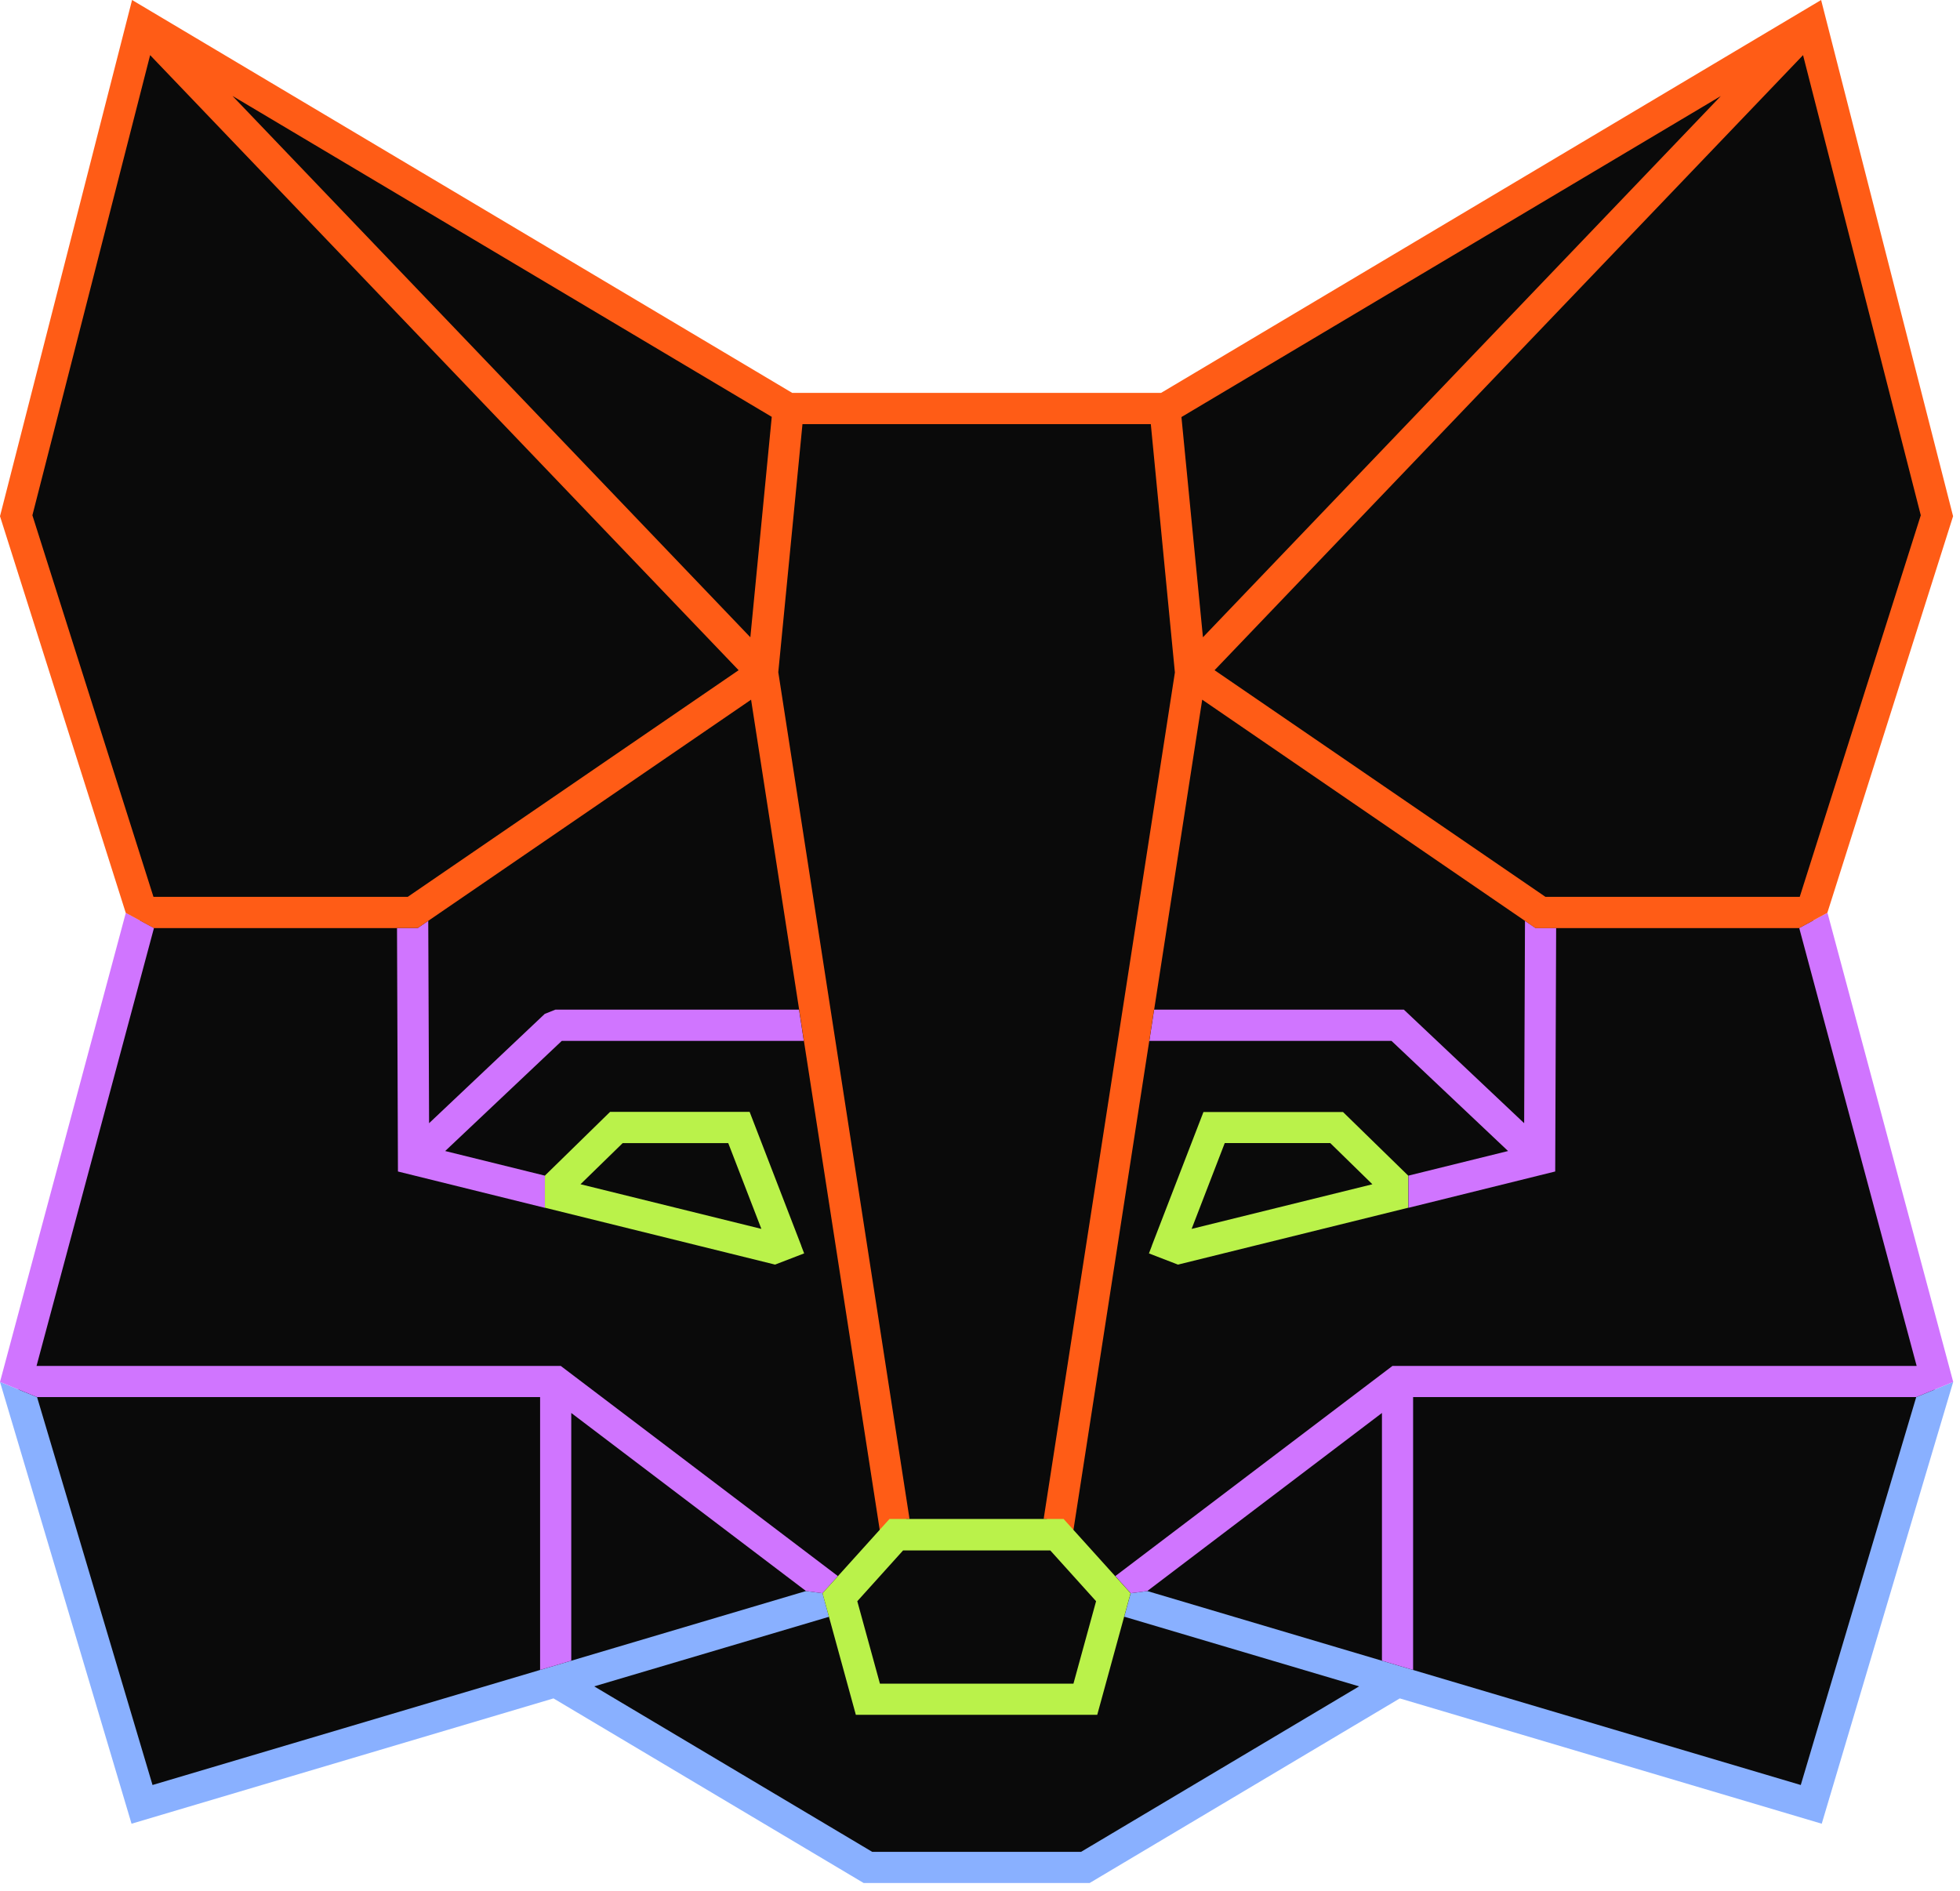
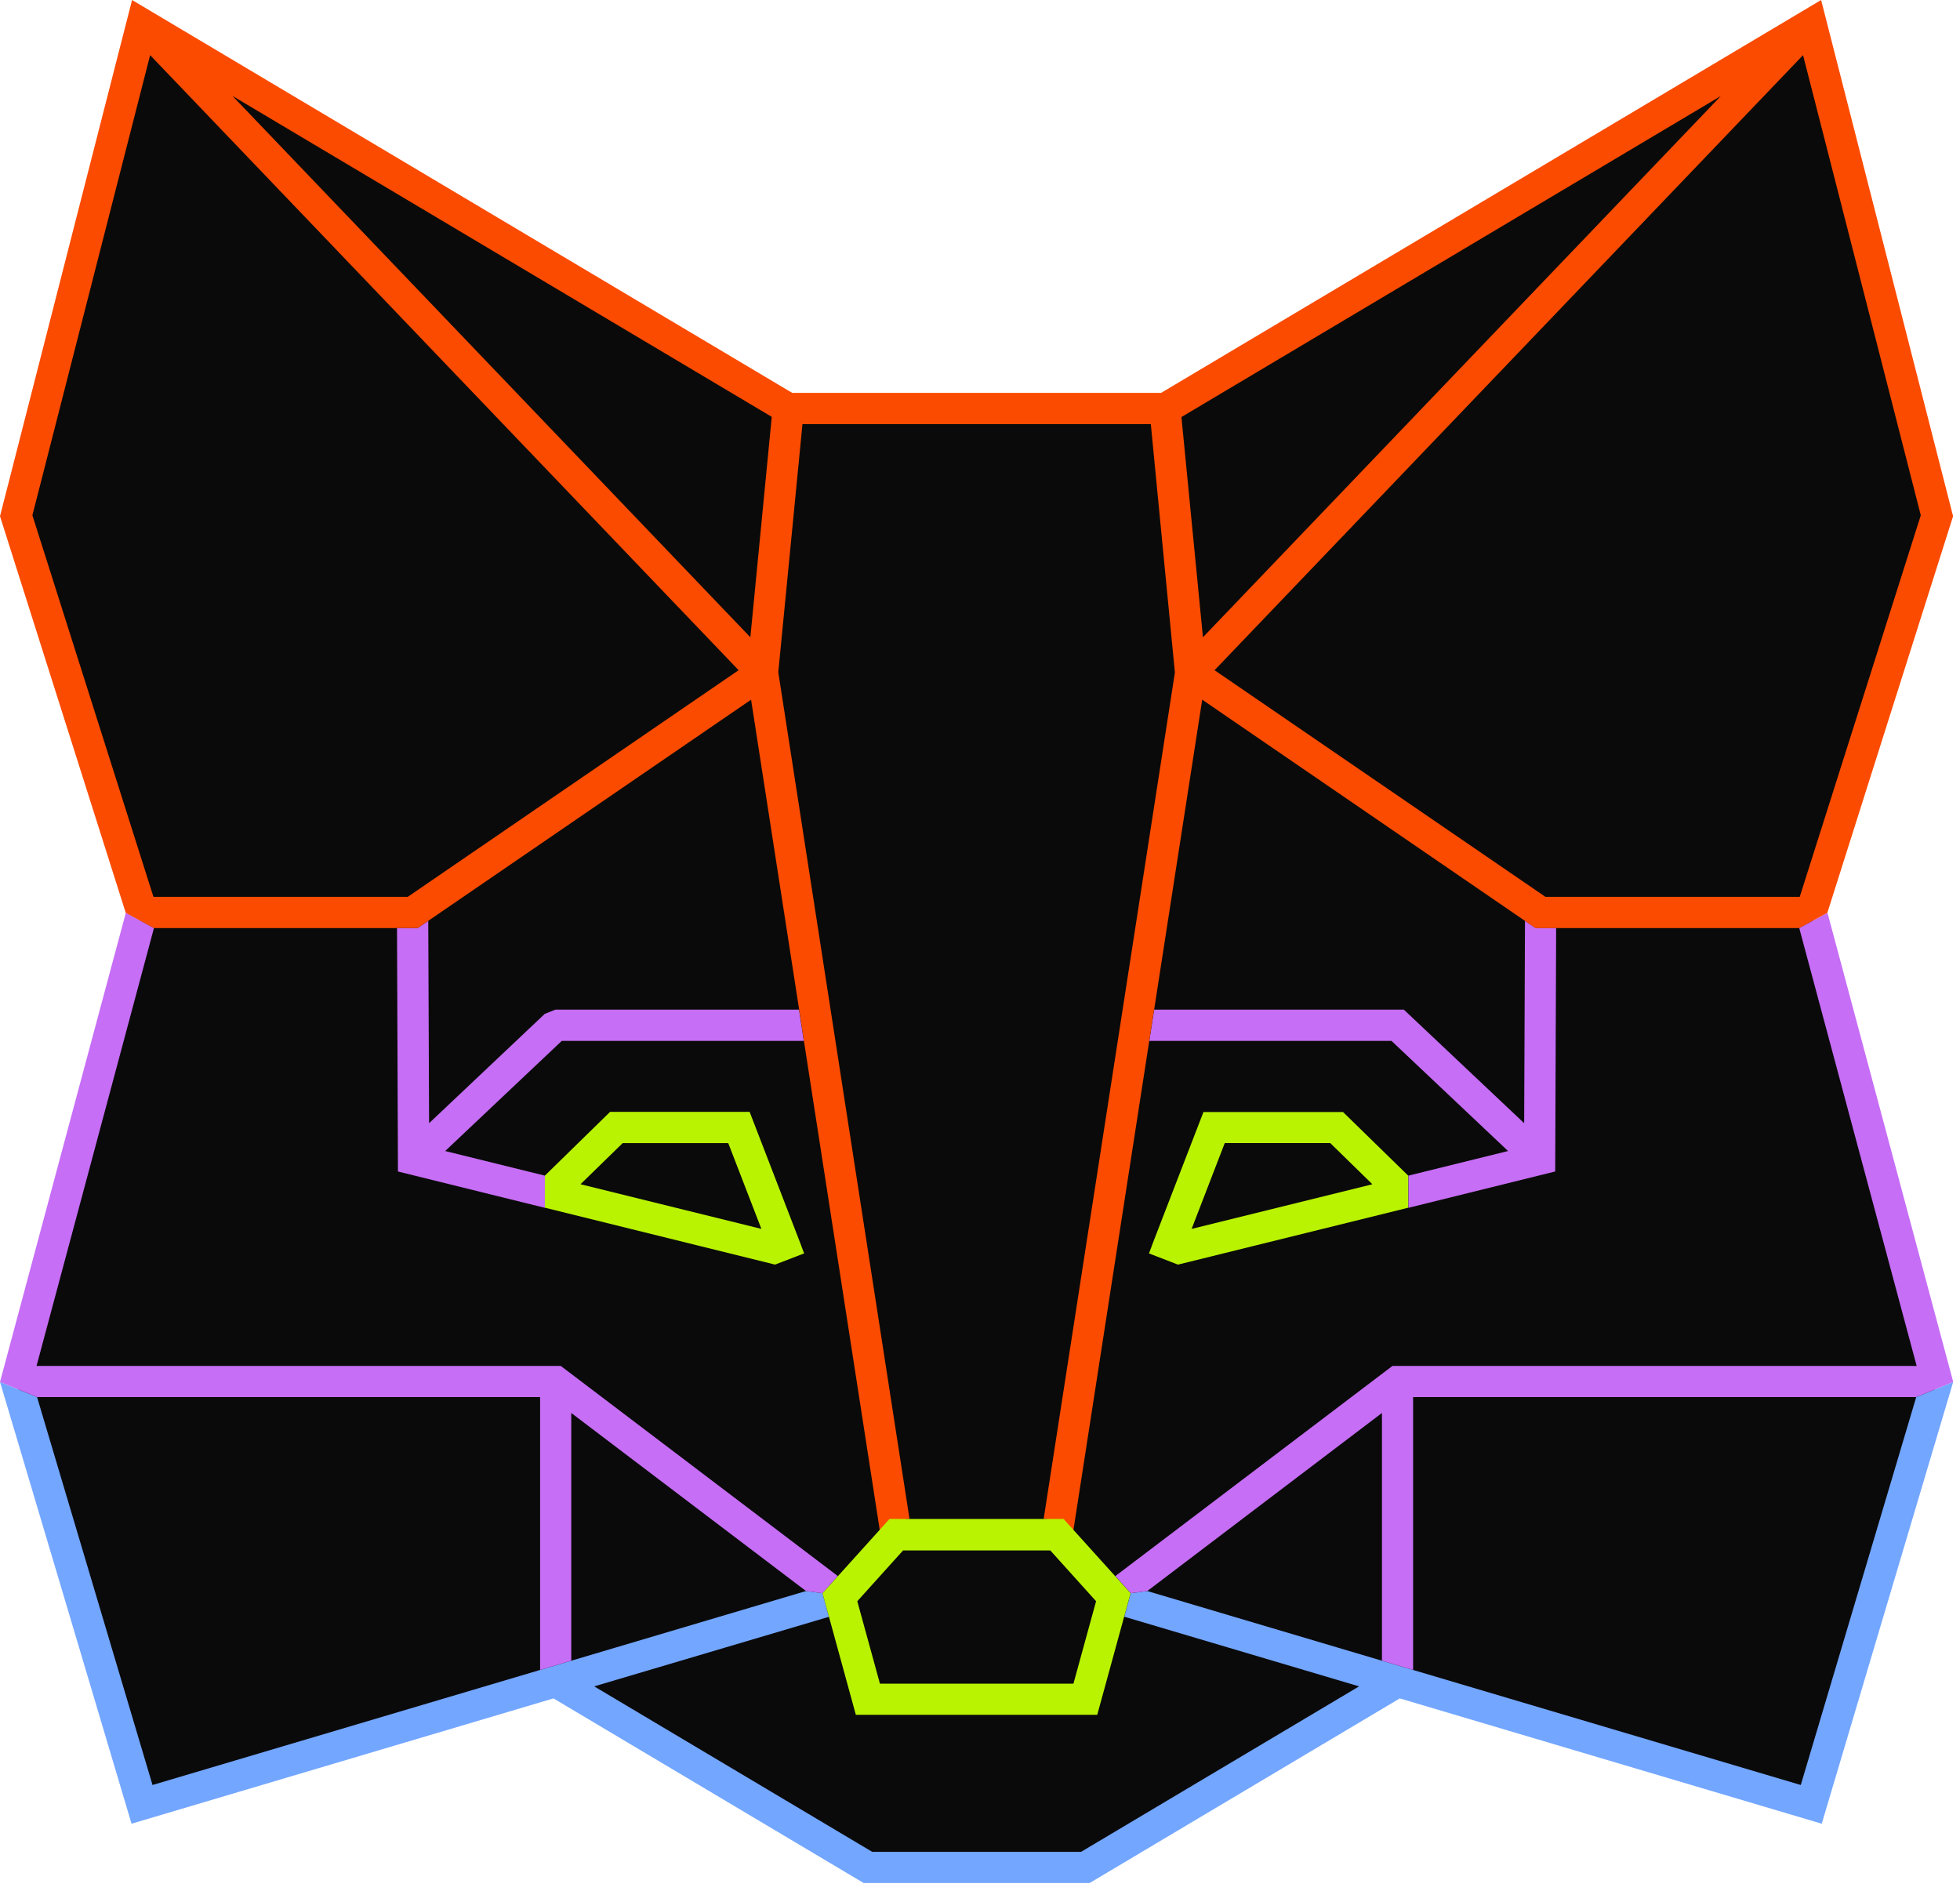
<svg xmlns="http://www.w3.org/2000/svg" fill="none" viewBox="0 0 142 137">
  <path fill="#0A0A0A" d="m131.215 130.727-29.976-8.883-22.604 13.449H62.861l-22.619-13.449-29.96 8.883-9.11-30.63 9.117-33.992-9.117-28.742 9.11-35.618 46.817 27.847h27.298l46.818-27.847 9.117 35.618-9.117 28.742 9.117 33.992-9.117 30.63Z" />
-   <path fill="#89B0FF" d="m138.828 101.219-8.364 28.103-28.088-8.335-2.257-.669-3.219-.956-13.78-4.092-1.204.158-.466 1.7 17.015 5.048-20.145 11.99H63.193l-20.144-11.99 17.008-5.04-.467-1.708-1.196-.158-17.007 5.048-2.257.669-28.08 8.335-8.365-28.103L0 100.121l9.53 32.006 30.57-9.079 22.469 13.374h16.376l22.468-13.374 30.57 9.079 9.523-32.006-2.678 1.098Z" />
-   <path fill="#D075FF" d="M39.13 101.218v19.768l2.257-.669v-17.948l17.007 12.9 1.196.158 1.113-1.241-20.076-15.225H2.647l8.508-31.728-2.038-1.106L0 100.12l2.685 1.098H39.13Zm70.128-17.827-7.221 1.783v2.332l10.636-2.633.068-17.64h-1.497l-.76-.518-.06 14.66-8.718-8.229H83.615l-.346 2.264h17.542l8.447 7.981Z" />
-   <path fill="#D075FF" d="M39.475 87.506v-2.332l-7.222-1.783 8.448-7.98h17.534l-.346-2.265H40.242l-.775.309-8.38 7.92-.06-14.66-.76.519h-1.504l.068 17.64 10.644 2.632Zm90.877-20.273 8.508 31.728h-37.979l-20.077 15.225 1.114 1.241 1.203-.158 17-12.9v17.948l2.257.669v-19.768h36.452l2.678-1.098-9.11-33.993-2.046 1.106Z" />
-   <path fill="#FF5C16" d="M28.765 67.233h1.504l.76-.52 23.386-16.021 3.483 22.46.346 2.265 5.491 35.422 1.956-.79h.203l-9.508-61.35 1.752-17.971h25.237L85.12 48.72l-9.508 61.328h.204l1.955.79 5.491-35.422.346-2.264h.008l3.483-22.461 23.378 16.022.76.526h19.114l2.038-1.105 9.11-28.735L131.938 0 84.12 28.464H57.394L9.568 0 0 37.4l9.11 28.735 2.038 1.105h17.61l.007-.007Zm110.394-29.9-8.77 27.643h-18.422l-23.973-16.42 42.635-44.562 8.53 33.338ZM124.672 6.957 87.152 46.17l-1.558-15.955 39.078-23.258Zm-68.76 23.25-1.55 15.963-37.52-39.22 39.07 23.25v.008ZM2.347 37.333l8.53-33.338 42.635 44.561-23.972 16.42H11.118L2.347 37.332Z" />
-   <path fill="#BAF24A" d="M77.07 110.049H64.442l-4.852 5.379 2.415 8.808h17.489l2.415-8.808-4.852-5.379h.015Zm.7 11.93H63.75l-1.64-5.972 3.317-3.679h10.666l3.317 3.679-1.64 5.972ZM58.26 90.807l-.211-.55v-.014l-3.739-9.689H44.2l-4.723 4.619v2.324l16.676 4.122 2.106-.812Zm-13.142-7.989h7.643l2.4 6.214-13.104-3.235 3.054-2.978h.007Zm40.228 8.802 16.677-4.121v-2.325l-4.724-4.61h-10.11l-3.738 9.68v.015l-.211.55 2.106.812Zm14.09-5.822-13.104 3.235 2.4-6.22h7.642l3.054 2.986h.007Z" />
+   <path fill="#73A6FF" d="m138.828 101.219-8.364 28.103-28.088-8.335-2.257-.669-3.219-.956-13.78-4.092-1.204.158-.466 1.7 17.015 5.048-20.145 11.99H63.193l-20.144-11.99 17.008-5.04-.467-1.708-1.196-.158-17.007 5.048-2.257.669-28.08 8.335-8.365-28.103L0 100.121l9.53 32.006 30.57-9.079 22.469 13.374h16.376l22.468-13.374 30.57 9.079 9.523-32.006-2.678 1.098Z" />
+   <path fill="#C66EF5" d="M39.13 101.218v19.768l2.257-.669v-17.948l17.007 12.9 1.196.158 1.113-1.241-20.076-15.225H2.647l8.508-31.728-2.038-1.106L0 100.12l2.685 1.098H39.13Zm70.128-17.827-7.221 1.783v2.332l10.636-2.633.068-17.64h-1.497l-.76-.518-.06 14.66-8.718-8.229H83.615l-.346 2.264h17.542l8.447 7.981Z" />
+   <path fill="#C66EF5" d="M39.475 87.506v-2.332l-7.222-1.783 8.448-7.98h17.534l-.346-2.265H40.242l-.775.309-8.38 7.92-.06-14.66-.76.519h-1.504l.068 17.64 10.644 2.632Zm90.877-20.273 8.508 31.728h-37.979l-20.077 15.225 1.114 1.241 1.203-.158 17-12.9v17.948l2.257.669v-19.768h36.452l2.678-1.098-9.11-33.993-2.046 1.106Z" />
+   <path fill="#FA4B00" d="M28.765 67.233h1.504l.76-.52 23.386-16.021 3.483 22.46.346 2.265 5.491 35.422 1.956-.79h.203l-9.508-61.35 1.752-17.971h25.237L85.12 48.72l-9.508 61.328h.204l1.955.79 5.491-35.422.346-2.264h.008l3.483-22.461 23.378 16.022.76.526h19.114l2.038-1.105 9.11-28.735L131.938 0 84.12 28.464H57.394L9.568 0 0 37.4l9.11 28.735 2.038 1.105h17.61l.007-.007Zm110.394-29.9-8.77 27.643h-18.422l-23.973-16.42 42.635-44.562 8.53 33.338ZM124.672 6.957 87.152 46.17l-1.558-15.955 39.078-23.258Zm-68.76 23.25-1.55 15.963-37.52-39.22 39.07 23.25v.008ZM2.347 37.333l8.53-33.338 42.635 44.561-23.972 16.42H11.118L2.347 37.332Z" />
+   <path fill="#B9F302" d="M77.07 110.049H64.442l-4.852 5.379 2.415 8.808h17.489l2.415-8.808-4.852-5.379h.015Zm.7 11.93H63.75l-1.64-5.972 3.317-3.679h10.666l3.317 3.679-1.64 5.972ZM58.26 90.807l-.211-.55v-.014l-3.739-9.689H44.2l-4.723 4.619v2.324l16.676 4.122 2.106-.812Zm-13.142-7.989h7.643l2.4 6.214-13.104-3.235 3.054-2.978h.007Zm40.228 8.802 16.677-4.121v-2.325l-4.724-4.61h-10.11l-3.738 9.68v.015l-.211.55 2.106.812Zm14.09-5.822-13.104 3.235 2.4-6.22h7.642l3.054 2.986h.007Z" />
</svg>
